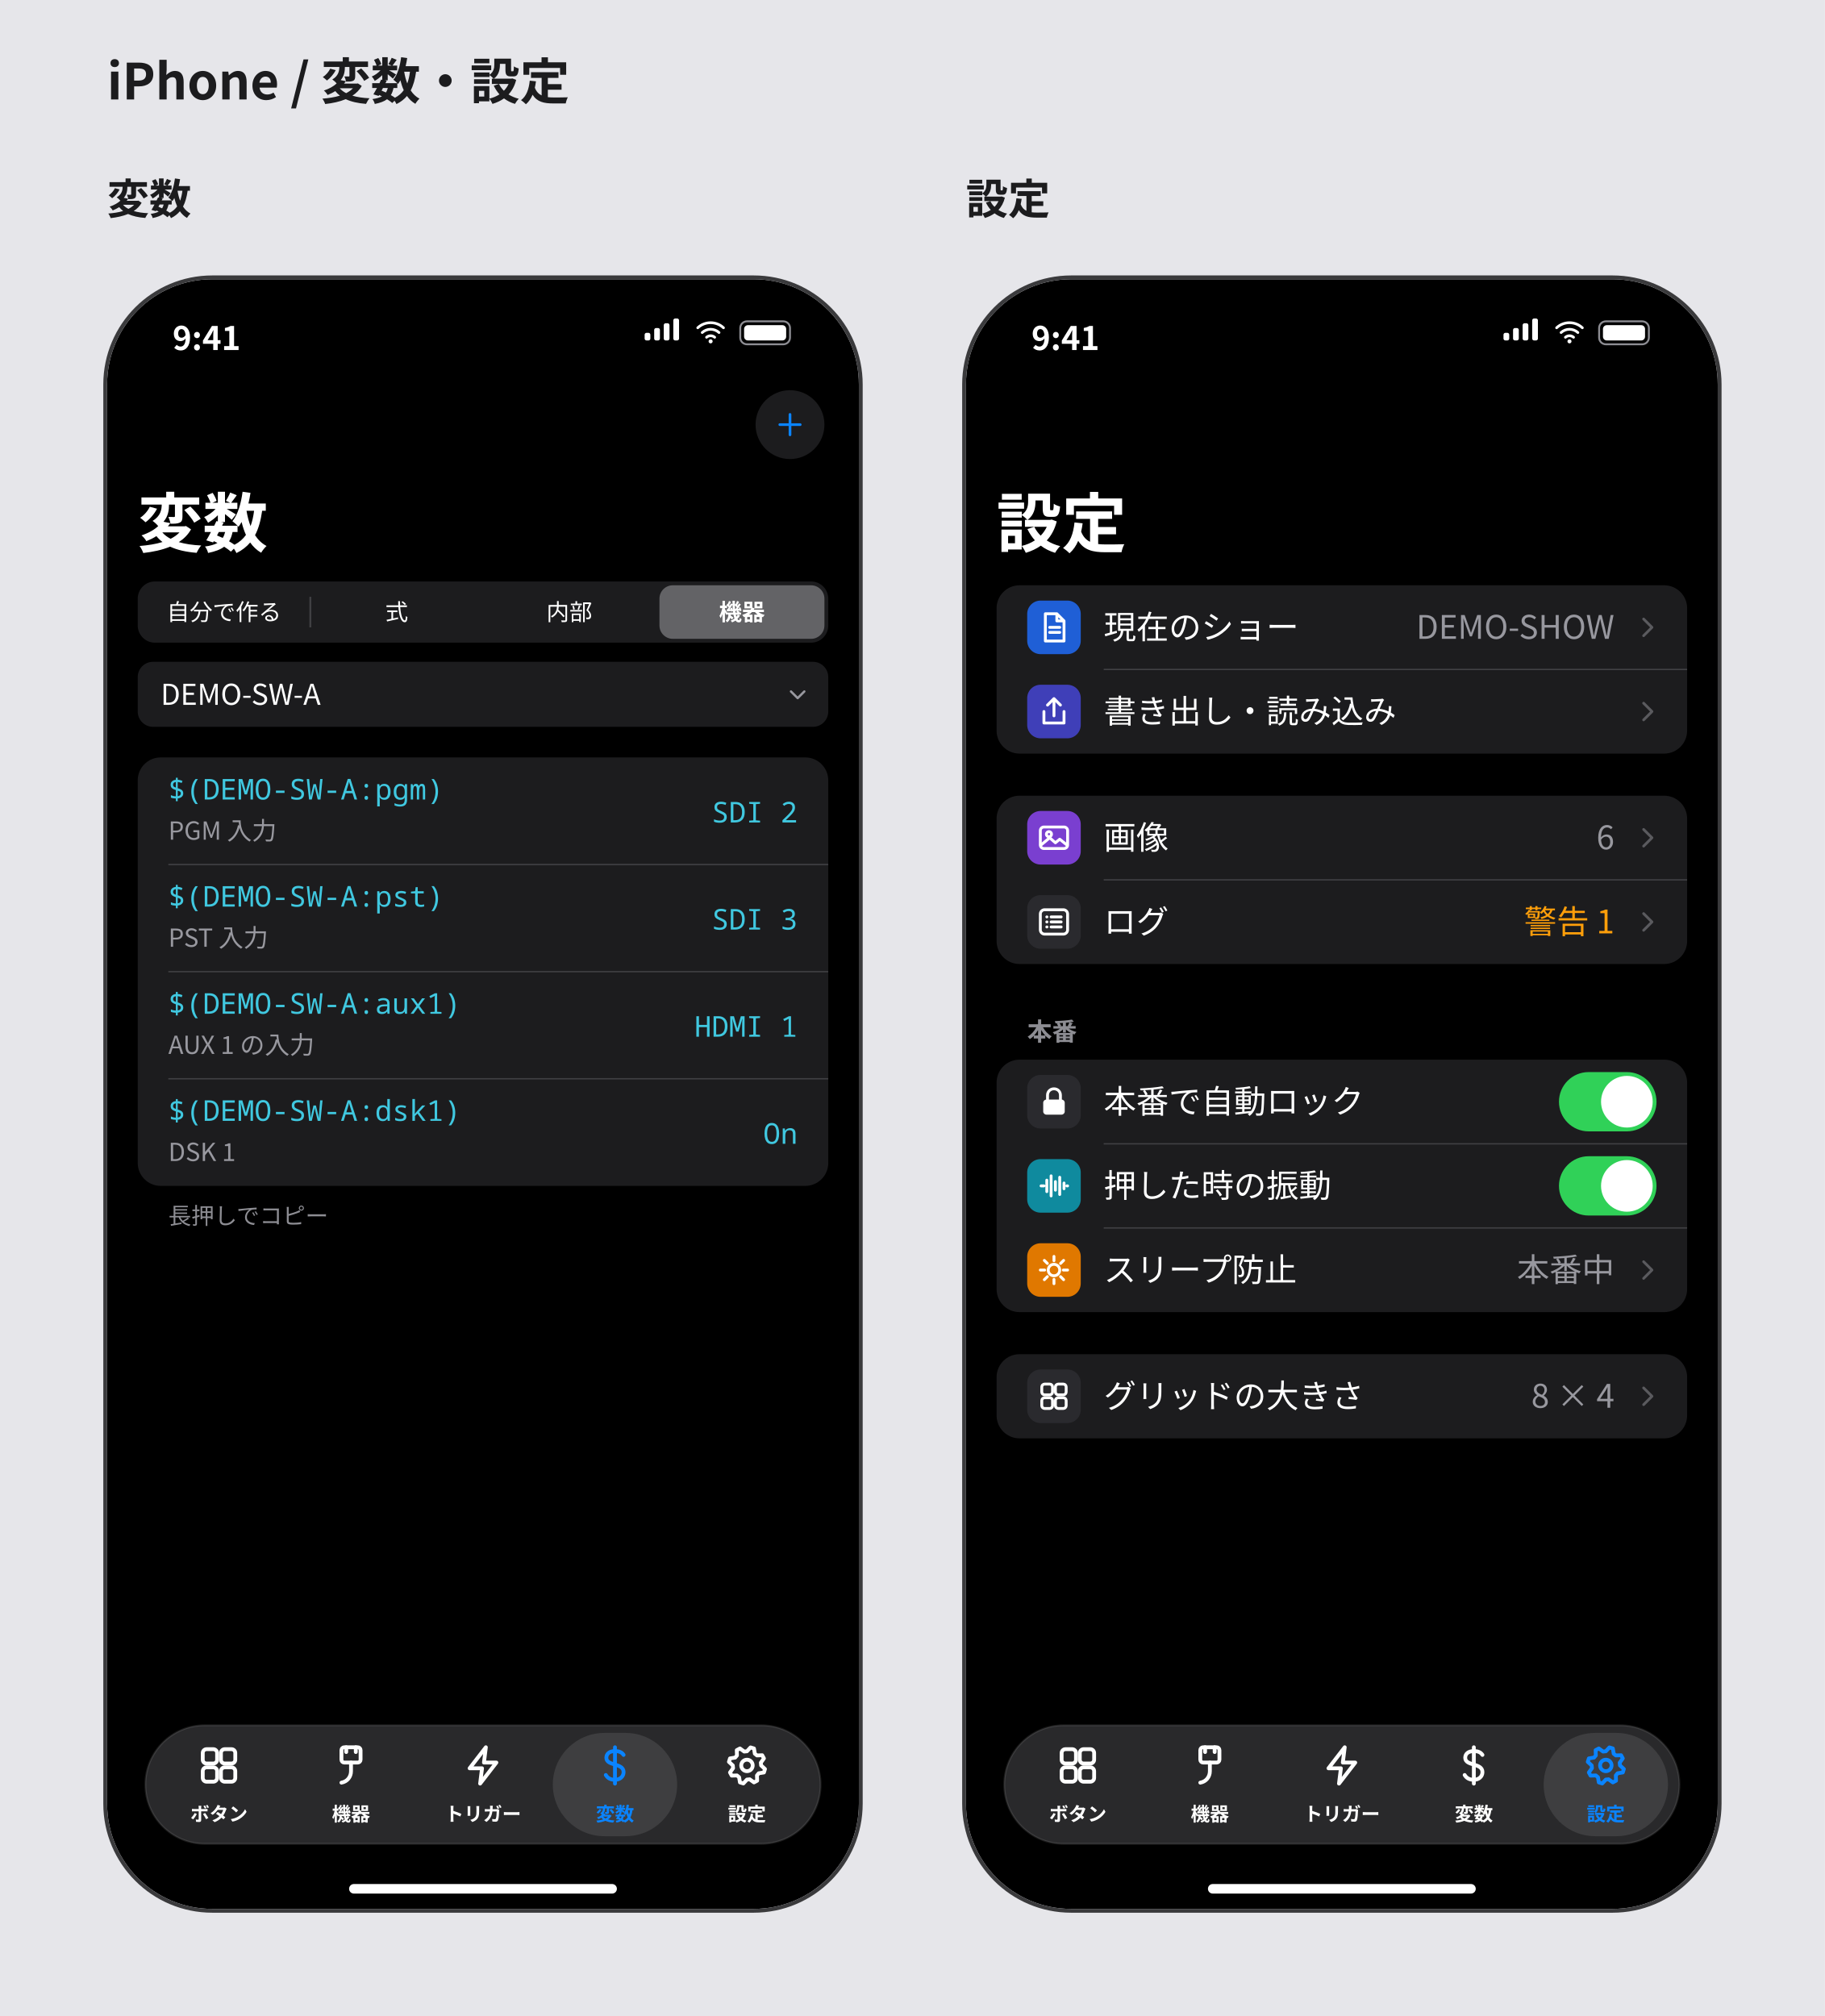
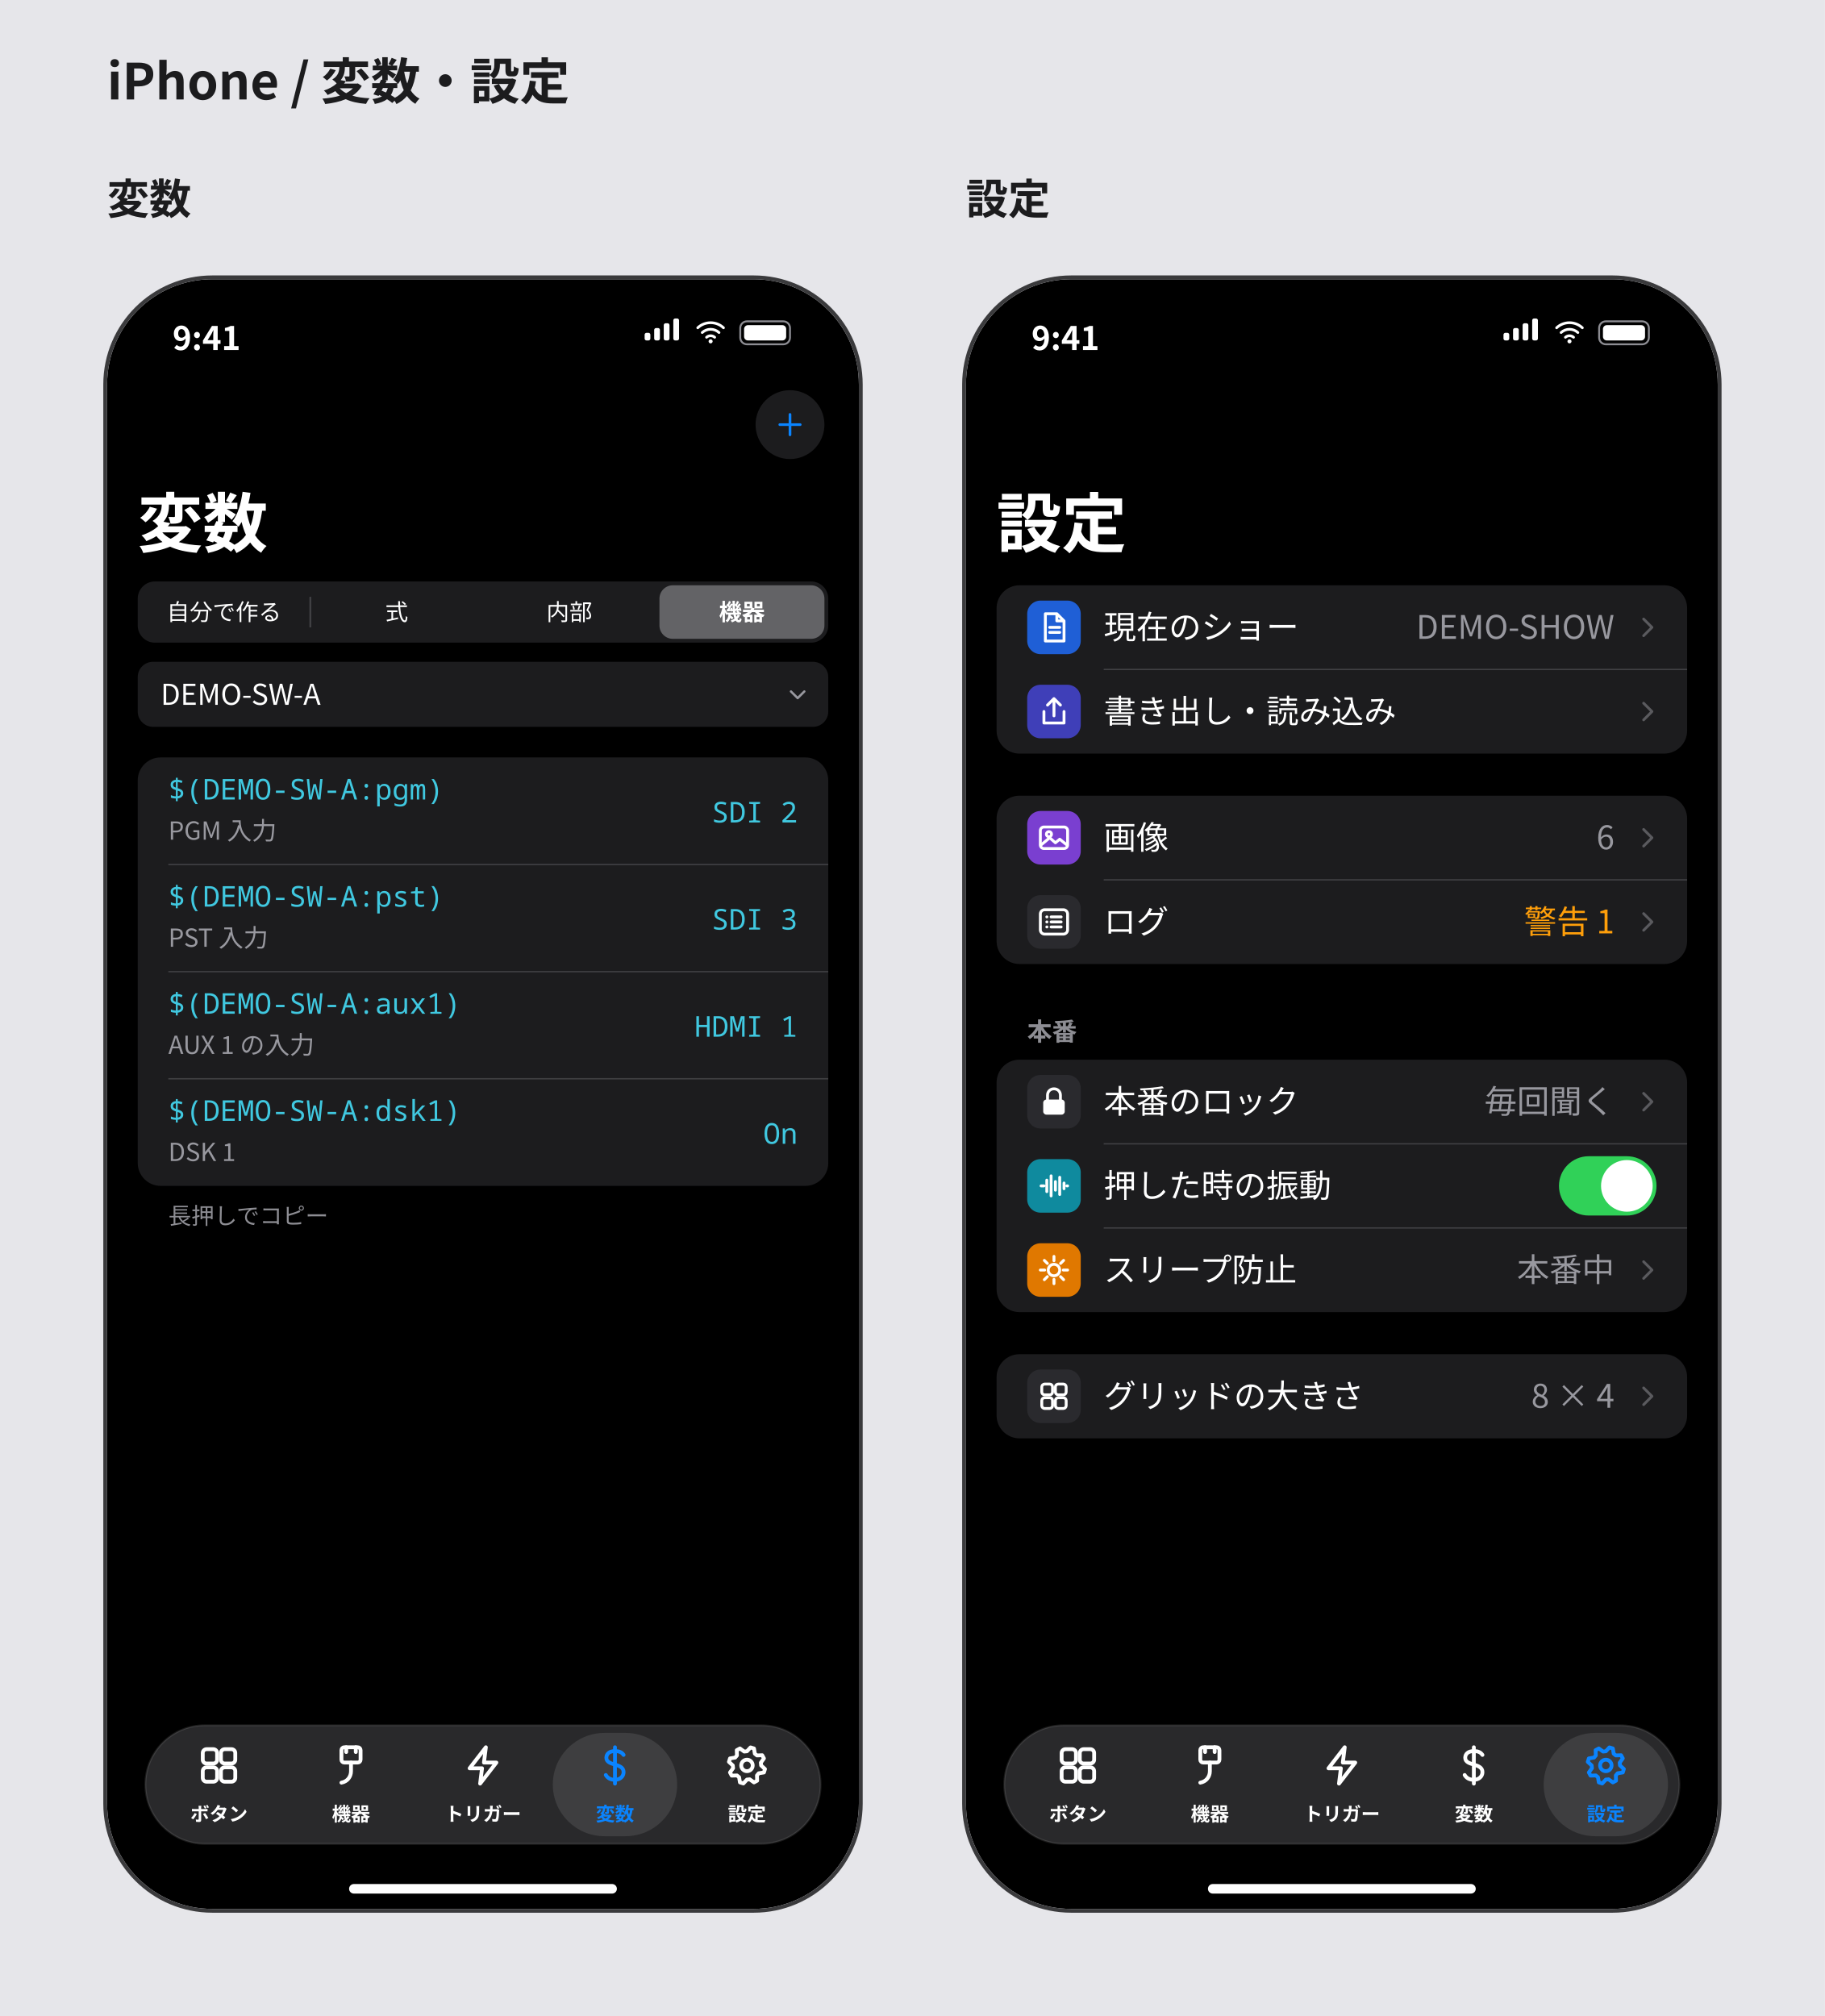
<svg xmlns="http://www.w3.org/2000/svg" width="954" height="1054" viewBox="0 0 954 1054">
  <rect x="0.00" y="0.00" width="954.00" height="1054.00" fill="#E6E6EA" />
  <text x="56.00" y="52.00" font-family="-apple-system, 'SF Pro Text', 'Hiragino Sans', 'Noto Sans CJK JP', 'Noto Sans JP', sans-serif" font-size="26" font-weight="700" fill="#1C1C1E" text-anchor="start">iPhone / 変数・設定</text>
  <defs>
    <clipPath id="clip56_146">
      <rect x="0" y="0" width="393" height="852" rx="55" ry="55" />
    </clipPath>
  </defs>
  <g transform="translate(56.00,146.00)">
    <g clip-path="url(#clip56_146)">
      <rect x="0.00" y="0.00" width="393.00" height="852.00" fill="#000000" />
      <text x="52.00" y="37.00" font-family="-apple-system, 'SF Pro Text', 'Hiragino Sans', 'Noto Sans CJK JP', 'Noto Sans JP', sans-serif" font-size="17" font-weight="600" fill="#FFFFFF" text-anchor="middle">9:41</text>
      <rect x="133.50" y="11.00" width="126.00" height="37.00" rx="18.5" ry="18.5" fill="#000000" />
      <rect x="281.00" y="28.00" width="3.00" height="4.00" rx="1" ry="1" fill="#FFFFFF" />
      <rect x="286.00" y="25.50" width="3.00" height="6.50" rx="1" ry="1" fill="#FFFFFF" />
      <rect x="291.00" y="23.00" width="3.00" height="9.00" rx="1" ry="1" fill="#FFFFFF" />
      <rect x="296.00" y="20.50" width="3.00" height="11.50" rx="1" ry="1" fill="#FFFFFF" />
      <g transform="translate(307.00,19.00) scale(0.7083333)">
        <path d="M2.5 9 C7.8 4 16.2 4 21.5 9 M5.8 12.5 C9.3 9.3 14.7 9.3 18.2 12.5 M9 16 C10.7 14.5 13.3 14.5 15 16" fill="none" stroke="#FFFFFF" stroke-width="2" stroke-linecap="round" stroke-linejoin="round" />
        <circle cx="12" cy="19" r="1.5" fill="#FFFFFF" />
      </g>
      <rect x="331.00" y="22.00" width="26.00" height="12.00" rx="3.5" ry="3.5" fill="none" stroke="rgba(235,235,245,0.6)" stroke-width="1" />
      <rect x="333.00" y="24.00" width="22.00" height="8.00" rx="2" ry="2" fill="#FFFFFF" />
      <circle cx="357.00" cy="76.00" r="18" fill="rgba(118,118,128,0.24)" />
      <g transform="translate(349.00,68.00) scale(0.6666667)">
        <path d="M12 4 V20 M4 12 H20" fill="none" stroke="#0A84FF" stroke-width="2.1" stroke-linecap="round" stroke-linejoin="round" />
      </g>
      <text x="16.00" y="140.00" font-family="-apple-system, 'SF Pro Text', 'Hiragino Sans', 'Noto Sans CJK JP', 'Noto Sans JP', sans-serif" font-size="34" font-weight="700" fill="#FFFFFF" text-anchor="start">変数</text>
      <rect x="16.00" y="158.00" width="361.00" height="32.00" rx="9" ry="9" fill="rgba(118,118,128,0.24)" />
      <rect x="288.75" y="160.00" width="86.25" height="28.00" rx="7" ry="7" fill="#636366" />
      <text x="61.12" y="178.32" font-family="-apple-system, 'SF Pro Text', 'Hiragino Sans', 'Noto Sans CJK JP', 'Noto Sans JP', sans-serif" font-size="12" font-weight="500" fill="#FFFFFF" text-anchor="middle">自分で作る</text>
      <line x1="106.25" y1="166.00" x2="106.25" y2="182.00" stroke="rgba(84,84,88,0.65)" stroke-width="1" />
      <text x="151.38" y="178.32" font-family="-apple-system, 'SF Pro Text', 'Hiragino Sans', 'Noto Sans CJK JP', 'Noto Sans JP', sans-serif" font-size="12" font-weight="500" fill="#FFFFFF" text-anchor="middle">式</text>
      <text x="241.62" y="178.32" font-family="-apple-system, 'SF Pro Text', 'Hiragino Sans', 'Noto Sans CJK JP', 'Noto Sans JP', sans-serif" font-size="12" font-weight="500" fill="#FFFFFF" text-anchor="middle">内部</text>
      <text x="331.88" y="178.32" font-family="-apple-system, 'SF Pro Text', 'Hiragino Sans', 'Noto Sans CJK JP', 'Noto Sans JP', sans-serif" font-size="12" font-weight="600" fill="#FFFFFF" text-anchor="middle">機器</text>
      <rect x="16.00" y="200.00" width="361.00" height="34.00" rx="8" ry="8" fill="rgba(118,118,128,0.24)" />
      <text x="28.00" y="222.50" font-family="-apple-system, 'SF Pro Text', 'Hiragino Sans', 'Noto Sans CJK JP', 'Noto Sans JP', sans-serif" font-size="15" font-weight="500" fill="#FFFFFF" text-anchor="start">DEMO-SW-A</text>
      <g transform="translate(355.00,211.00) scale(0.5)">
        <path d="M5 9 L12 16 L19 9" fill="none" stroke="rgba(235,235,245,0.6)" stroke-width="2.4" stroke-linecap="round" stroke-linejoin="round" />
      </g>
      <rect x="16.00" y="250.00" width="361.00" height="224.00" rx="12" ry="12" fill="#1C1C1E" />
      <text x="32.00" y="272.00" font-family="'SF Mono', Menlo, 'Noto Sans Mono', monospace" font-size="15" font-weight="500" fill="#40C8E0" text-anchor="start">$(DEMO-SW-A:pgm)</text>
      <text x="32.00" y="293.00" font-family="-apple-system, 'SF Pro Text', 'Hiragino Sans', 'Noto Sans CJK JP', 'Noto Sans JP', sans-serif" font-size="13" font-weight="400" fill="rgba(235,235,245,0.6)" text-anchor="start">PGM 入力</text>
      <text x="361.00" y="284.00" font-family="'SF Mono', Menlo, 'Noto Sans Mono', monospace" font-size="15" font-weight="500" fill="#40C8E0" text-anchor="end">SDI 2</text>
      <line x1="32.00" y1="306.00" x2="377.00" y2="306.00" stroke="rgba(84,84,88,0.65)" stroke-width="0.7" />
      <text x="32.00" y="328.00" font-family="'SF Mono', Menlo, 'Noto Sans Mono', monospace" font-size="15" font-weight="500" fill="#40C8E0" text-anchor="start">$(DEMO-SW-A:pst)</text>
      <text x="32.00" y="349.00" font-family="-apple-system, 'SF Pro Text', 'Hiragino Sans', 'Noto Sans CJK JP', 'Noto Sans JP', sans-serif" font-size="13" font-weight="400" fill="rgba(235,235,245,0.6)" text-anchor="start">PST 入力</text>
      <text x="361.00" y="340.00" font-family="'SF Mono', Menlo, 'Noto Sans Mono', monospace" font-size="15" font-weight="500" fill="#40C8E0" text-anchor="end">SDI 3</text>
      <line x1="32.00" y1="362.00" x2="377.00" y2="362.00" stroke="rgba(84,84,88,0.65)" stroke-width="0.7" />
      <text x="32.00" y="384.00" font-family="'SF Mono', Menlo, 'Noto Sans Mono', monospace" font-size="15" font-weight="500" fill="#40C8E0" text-anchor="start">$(DEMO-SW-A:aux1)</text>
      <text x="32.00" y="405.00" font-family="-apple-system, 'SF Pro Text', 'Hiragino Sans', 'Noto Sans CJK JP', 'Noto Sans JP', sans-serif" font-size="13" font-weight="400" fill="rgba(235,235,245,0.6)" text-anchor="start">AUX 1 の入力</text>
      <text x="361.00" y="396.00" font-family="'SF Mono', Menlo, 'Noto Sans Mono', monospace" font-size="15" font-weight="500" fill="#40C8E0" text-anchor="end">HDMI 1</text>
      <line x1="32.00" y1="418.00" x2="377.00" y2="418.00" stroke="rgba(84,84,88,0.65)" stroke-width="0.7" />
      <text x="32.00" y="440.00" font-family="'SF Mono', Menlo, 'Noto Sans Mono', monospace" font-size="15" font-weight="500" fill="#40C8E0" text-anchor="start">$(DEMO-SW-A:dsk1)</text>
      <text x="32.00" y="461.00" font-family="-apple-system, 'SF Pro Text', 'Hiragino Sans', 'Noto Sans CJK JP', 'Noto Sans JP', sans-serif" font-size="13" font-weight="400" fill="rgba(235,235,245,0.6)" text-anchor="start">DSK 1</text>
      <text x="361.00" y="452.00" font-family="'SF Mono', Menlo, 'Noto Sans Mono', monospace" font-size="15" font-weight="500" fill="#40C8E0" text-anchor="end">On</text>
      <text x="32.00" y="494.00" font-family="-apple-system, 'SF Pro Text', 'Hiragino Sans', 'Noto Sans CJK JP', 'Noto Sans JP', sans-serif" font-size="12" font-weight="400" fill="rgba(235,235,245,0.6)" text-anchor="start">長押しでコピー</text>
      <rect x="20.00" y="756.00" width="353.00" height="62.00" rx="31" ry="31" fill="rgba(44,44,46,0.94)" stroke="rgba(255,255,255,0.10)" stroke-width="1" />
      <g transform="translate(46.50,765.00) scale(1.0)">
        <rect x="3.5" y="3.5" width="7.5" height="7.5" rx="2" fill="none" stroke="#FFFFFF" stroke-width="2" stroke-linecap="round" stroke-linejoin="round" />
        <rect x="3.5" y="13" width="7.5" height="7.5" rx="2" fill="none" stroke="#FFFFFF" stroke-width="2" stroke-linecap="round" stroke-linejoin="round" />
        <rect x="13" y="3.5" width="7.5" height="7.5" rx="2" fill="none" stroke="#FFFFFF" stroke-width="2" stroke-linecap="round" stroke-linejoin="round" />
        <rect x="13" y="13" width="7.5" height="7.5" rx="2" fill="none" stroke="#FFFFFF" stroke-width="2" stroke-linecap="round" stroke-linejoin="round" />
      </g>
      <text x="58.50" y="806.00" font-family="-apple-system, 'SF Pro Text', 'Hiragino Sans', 'Noto Sans CJK JP', 'Noto Sans JP', sans-serif" font-size="10" font-weight="600" fill="#FFFFFF" text-anchor="middle">ボタン</text>
      <g transform="translate(115.50,765.00) scale(1.0)">
        <rect x="7" y="2.5" width="10" height="8" rx="1.5" fill="none" stroke="#FFFFFF" stroke-width="2" stroke-linecap="round" stroke-linejoin="round" />
        <path d="M9.5 2.5 V5 M14.5 2.5 V5 M12 10.5 V15 C12 18 10 20.5 7 21" fill="none" stroke="#FFFFFF" stroke-width="2" stroke-linecap="round" stroke-linejoin="round" />
      </g>
      <text x="127.50" y="806.00" font-family="-apple-system, 'SF Pro Text', 'Hiragino Sans', 'Noto Sans CJK JP', 'Noto Sans JP', sans-serif" font-size="10" font-weight="600" fill="#FFFFFF" text-anchor="middle">機器</text>
      <g transform="translate(184.50,765.00) scale(1.0)">
        <path d="M13.5 2.5 L5 13.5 H11.5 L10.5 21.5 L19 10.5 H12.5 Z" fill="none" stroke="#FFFFFF" stroke-width="2" stroke-linecap="round" stroke-linejoin="round" />
      </g>
      <text x="196.50" y="806.00" font-family="-apple-system, 'SF Pro Text', 'Hiragino Sans', 'Noto Sans CJK JP', 'Noto Sans JP', sans-serif" font-size="10" font-weight="600" fill="#FFFFFF" text-anchor="middle">トリガー</text>
      <rect x="233.00" y="760.00" width="65.00" height="54.00" rx="27" ry="27" fill="rgba(255,255,255,0.10)" />
      <g transform="translate(253.50,765.00) scale(1.0)">
        <path d="M12 2.5 V21.5 M16.5 6.5 C15.5 5 14 4.5 12 4.5 C9 4.5 7.5 6 7.5 8 C7.5 12.5 16.5 10.5 16.5 15.5 C16.5 17.8 14.6 19.5 12 19.5 C9.8 19.5 8.2 18.7 7.2 17" fill="none" stroke="#0A84FF" stroke-width="2" stroke-linecap="round" stroke-linejoin="round" />
      </g>
      <text x="265.50" y="806.00" font-family="-apple-system, 'SF Pro Text', 'Hiragino Sans', 'Noto Sans CJK JP', 'Noto Sans JP', sans-serif" font-size="10" font-weight="600" fill="#0A84FF" text-anchor="middle">変数</text>
      <g transform="translate(322.50,765.00) scale(1.0)">
        <path d="M12.00 4.60 L13.87 2.58 L15.67 3.13 L16.11 5.85 L17.23 6.77 L19.98 6.67 L20.87 8.33 L19.26 10.56 L19.40 12.00 L21.42 13.87 L20.87 15.67 L18.15 16.11 L17.23 17.23 L17.33 19.98 L15.67 20.87 L13.44 19.26 L12.00 19.40 L10.13 21.42 L8.33 20.87 L7.89 18.15 L6.77 17.23 L4.02 17.33 L3.13 15.67 L4.74 13.44 L4.60 12.00 L2.58 10.13 L3.13 8.33 L5.85 7.89 L6.77 6.77 L6.67 4.02 L8.33 3.13 L10.56 4.74 Z" fill="none" stroke="#FFFFFF" stroke-width="2" stroke-linecap="round" stroke-linejoin="round" />
        <circle cx="12" cy="12" r="3" fill="none" stroke="#FFFFFF" stroke-width="2" stroke-linecap="round" stroke-linejoin="round" />
      </g>
      <text x="334.50" y="806.00" font-family="-apple-system, 'SF Pro Text', 'Hiragino Sans', 'Noto Sans CJK JP', 'Noto Sans JP', sans-serif" font-size="10" font-weight="600" fill="#FFFFFF" text-anchor="middle">設定</text>
      <rect x="126.50" y="839.00" width="140.00" height="5.00" rx="2.5" ry="2.5" fill="#FFFFFF" />
    </g>
    <rect x="-1.00" y="-1.00" width="395.00" height="854.00" rx="56" ry="56" fill="none" stroke="#3A3A3C" stroke-width="2" />
  </g>
  <text x="56.00" y="112.00" font-family="-apple-system, 'SF Pro Text', 'Hiragino Sans', 'Noto Sans CJK JP', 'Noto Sans JP', sans-serif" font-size="22" font-weight="700" fill="#1C1C1E" text-anchor="start">変数</text>
  <defs>
    <clipPath id="clip505_146">
      <rect x="0" y="0" width="393" height="852" rx="55" ry="55" />
    </clipPath>
  </defs>
  <g transform="translate(505.00,146.00)">
    <g clip-path="url(#clip505_146)">
      <rect x="0.00" y="0.00" width="393.00" height="852.00" fill="#000000" />
      <text x="52.00" y="37.00" font-family="-apple-system, 'SF Pro Text', 'Hiragino Sans', 'Noto Sans CJK JP', 'Noto Sans JP', sans-serif" font-size="17" font-weight="600" fill="#FFFFFF" text-anchor="middle">9:41</text>
      <rect x="133.50" y="11.00" width="126.00" height="37.00" rx="18.5" ry="18.5" fill="#000000" />
      <rect x="281.00" y="28.00" width="3.00" height="4.00" rx="1" ry="1" fill="#FFFFFF" />
      <rect x="286.00" y="25.50" width="3.00" height="6.50" rx="1" ry="1" fill="#FFFFFF" />
      <rect x="291.00" y="23.00" width="3.00" height="9.00" rx="1" ry="1" fill="#FFFFFF" />
      <rect x="296.00" y="20.50" width="3.00" height="11.50" rx="1" ry="1" fill="#FFFFFF" />
      <g transform="translate(307.00,19.00) scale(0.7083333)">
        <path d="M2.5 9 C7.8 4 16.2 4 21.5 9 M5.8 12.5 C9.3 9.3 14.7 9.3 18.2 12.5 M9 16 C10.7 14.5 13.3 14.5 15 16" fill="none" stroke="#FFFFFF" stroke-width="2" stroke-linecap="round" stroke-linejoin="round" />
        <circle cx="12" cy="19" r="1.5" fill="#FFFFFF" />
      </g>
      <rect x="331.00" y="22.00" width="26.00" height="12.00" rx="3.5" ry="3.5" fill="none" stroke="rgba(235,235,245,0.6)" stroke-width="1" />
      <rect x="333.00" y="24.00" width="22.00" height="8.00" rx="2" ry="2" fill="#FFFFFF" />
      <text x="16.00" y="140.00" font-family="-apple-system, 'SF Pro Text', 'Hiragino Sans', 'Noto Sans CJK JP', 'Noto Sans JP', sans-serif" font-size="34" font-weight="700" fill="#FFFFFF" text-anchor="start">設定</text>
      <rect x="16.00" y="160.00" width="361.00" height="88.00" rx="12" ry="12" fill="#1C1C1E" />
      <rect x="32.00" y="168.00" width="28.00" height="28.00" rx="7" ry="7" fill="#1F5FD6" />
      <g transform="translate(37.00,173.00) scale(0.75)">
        <path d="M6 2.5 H14 L19 7.5 V21.5 H6 Z M14 2.5 V7.5 H19" fill="none" stroke="#FFFFFF" stroke-width="2" stroke-linecap="round" stroke-linejoin="round" />
        <path d="M9 12 H16 M9 15.5 H16" fill="none" stroke="#FFFFFF" stroke-width="2" stroke-linecap="round" stroke-linejoin="round" />
      </g>
      <text x="72.00" y="188.00" font-family="-apple-system, 'SF Pro Text', 'Hiragino Sans', 'Noto Sans CJK JP', 'Noto Sans JP', sans-serif" font-size="17" font-weight="400" fill="#FFFFFF" text-anchor="start">現在のショー</text>
      <g transform="translate(349.00,175.00) scale(0.5833333)">
        <path d="M9 4.5 L16.5 12 L9 19.5" fill="none" stroke="rgba(235,235,245,0.3)" stroke-width="2.4" stroke-linecap="round" stroke-linejoin="round" />
      </g>
      <text x="339.00" y="188.00" font-family="-apple-system, 'SF Pro Text', 'Hiragino Sans', 'Noto Sans CJK JP', 'Noto Sans JP', sans-serif" font-size="17" font-weight="400" fill="rgba(235,235,245,0.6)" text-anchor="end">DEMO-SHOW</text>
      <line x1="72.00" y1="204.00" x2="377.00" y2="204.00" stroke="rgba(84,84,88,0.65)" stroke-width="0.7" />
      <rect x="32.00" y="212.00" width="28.00" height="28.00" rx="7" ry="7" fill="#3F3FB8" />
      <g transform="translate(37.00,217.00) scale(0.75)">
        <path d="M12 3 V15 M7.5 7.5 L12 3 L16.5 7.5 M5 12 V20 H19 V12" fill="none" stroke="#FFFFFF" stroke-width="2" stroke-linecap="round" stroke-linejoin="round" />
      </g>
      <text x="72.00" y="232.00" font-family="-apple-system, 'SF Pro Text', 'Hiragino Sans', 'Noto Sans CJK JP', 'Noto Sans JP', sans-serif" font-size="17" font-weight="400" fill="#FFFFFF" text-anchor="start">書き出し・読み込み</text>
      <g transform="translate(349.00,219.00) scale(0.5833333)">
        <path d="M9 4.5 L16.5 12 L9 19.5" fill="none" stroke="rgba(235,235,245,0.3)" stroke-width="2.4" stroke-linecap="round" stroke-linejoin="round" />
      </g>
      <rect x="16.00" y="270.00" width="361.00" height="88.00" rx="12" ry="12" fill="#1C1C1E" />
      <rect x="32.00" y="278.00" width="28.00" height="28.00" rx="7" ry="7" fill="#7A3FD0" />
      <g transform="translate(37.00,283.00) scale(0.75)">
        <rect x="2.5" y="4.5" width="19" height="15" rx="2.5" fill="none" stroke="#FFFFFF" stroke-width="2" stroke-linecap="round" stroke-linejoin="round" />
        <circle cx="8.5" cy="9.5" r="1.8" fill="none" stroke="#FFFFFF" stroke-width="2" stroke-linecap="round" stroke-linejoin="round" />
        <path d="M3 17 L9 12 L13 15.5 L16 13 L21 17" fill="none" stroke="#FFFFFF" stroke-width="2" stroke-linecap="round" stroke-linejoin="round" />
      </g>
      <text x="72.00" y="298.00" font-family="-apple-system, 'SF Pro Text', 'Hiragino Sans', 'Noto Sans CJK JP', 'Noto Sans JP', sans-serif" font-size="17" font-weight="400" fill="#FFFFFF" text-anchor="start">画像</text>
      <g transform="translate(349.00,285.00) scale(0.5833333)">
        <path d="M9 4.5 L16.5 12 L9 19.5" fill="none" stroke="rgba(235,235,245,0.3)" stroke-width="2.4" stroke-linecap="round" stroke-linejoin="round" />
      </g>
      <text x="339.00" y="298.00" font-family="-apple-system, 'SF Pro Text', 'Hiragino Sans', 'Noto Sans CJK JP', 'Noto Sans JP', sans-serif" font-size="17" font-weight="400" fill="rgba(235,235,245,0.6)" text-anchor="end">6</text>
      <line x1="72.00" y1="314.00" x2="377.00" y2="314.00" stroke="rgba(84,84,88,0.65)" stroke-width="0.7" />
      <rect x="32.00" y="322.00" width="28.00" height="28.00" rx="7" ry="7" fill="#2A2A2E" />
      <g transform="translate(37.00,327.00) scale(0.75)">
        <rect x="2.5" y="3.5" width="19" height="17" rx="3" fill="none" stroke="#FFFFFF" stroke-width="2" stroke-linecap="round" stroke-linejoin="round" />
        <path d="M7 8.5 H7.1 M10 8.5 H17 M7 12 H7.1 M10 12 H17 M7 15.5 H7.1 M10 15.5 H17" fill="none" stroke="#FFFFFF" stroke-width="2" stroke-linecap="round" stroke-linejoin="round" />
      </g>
      <text x="72.00" y="342.00" font-family="-apple-system, 'SF Pro Text', 'Hiragino Sans', 'Noto Sans CJK JP', 'Noto Sans JP', sans-serif" font-size="17" font-weight="400" fill="#FFFFFF" text-anchor="start">ログ</text>
      <g transform="translate(349.00,329.00) scale(0.5833333)">
        <path d="M9 4.5 L16.5 12 L9 19.5" fill="none" stroke="rgba(235,235,245,0.3)" stroke-width="2.4" stroke-linecap="round" stroke-linejoin="round" />
      </g>
      <text x="339.00" y="342.00" font-family="-apple-system, 'SF Pro Text', 'Hiragino Sans', 'Noto Sans CJK JP', 'Noto Sans JP', sans-serif" font-size="17" font-weight="400" fill="#FF9F0A" text-anchor="end">警告 1</text>
      <text x="32.00" y="398.00" font-family="-apple-system, 'SF Pro Text', 'Hiragino Sans', 'Noto Sans CJK JP', 'Noto Sans JP', sans-serif" font-size="13" font-weight="600" fill="rgba(235,235,245,0.6)" text-anchor="start">本番</text>
      <rect x="16.00" y="408.00" width="361.00" height="132.00" rx="12" ry="12" fill="#1C1C1E" />
      <rect x="32.00" y="416.00" width="28.00" height="28.00" rx="7" ry="7" fill="#2A2A2E" />
      <g transform="translate(37.00,421.00) scale(0.75)">
        <rect x="4.5" y="10.5" width="15" height="10.5" rx="2.2" fill="#FFFFFF" />
        <path d="M7.5 10.5 V7.5 C7.5 4.8 9.5 3 12 3 C14.5 3 16.5 4.8 16.5 7.5 V10.5" fill="none" stroke="#FFFFFF" stroke-width="2" stroke-linecap="round" stroke-linejoin="round" />
      </g>
-       <text x="72.00" y="436.00" font-family="-apple-system, 'SF Pro Text', 'Hiragino Sans', 'Noto Sans CJK JP', 'Noto Sans JP', sans-serif" font-size="17" font-weight="400" fill="#FFFFFF" text-anchor="start">本番で自動ロック</text>
-       <rect x="310.00" y="414.50" width="51.00" height="31.00" rx="15.5" ry="15.5" fill="#30D158" />
-       <circle cx="345.50" cy="430.00" r="13.5" fill="#FFFFFF" />
+       <text x="72.00" y="436.00" font-family="-apple-system, 'SF Pro Text', 'Hiragino Sans', 'Noto Sans CJK JP', 'Noto Sans JP', sans-serif" font-size="17" font-weight="400" fill="#FFFFFF" text-anchor="start">本番のロック</text>
+       <g transform="translate(349.00,423.00) scale(0.5833333)">
+         <path d="M9 4.5 L16.5 12 L9 19.5" fill="none" stroke="rgba(235,235,245,0.3)" stroke-width="2.4" stroke-linecap="round" stroke-linejoin="round" />
+       </g>
+       <text x="339.00" y="436.00" font-family="-apple-system, 'SF Pro Text', 'Hiragino Sans', 'Noto Sans CJK JP', 'Noto Sans JP', sans-serif" font-size="17" font-weight="400" fill="rgba(235,235,245,0.6)" text-anchor="end">毎回聞く</text>
      <line x1="72.00" y1="452.00" x2="377.00" y2="452.00" stroke="rgba(84,84,88,0.65)" stroke-width="0.7" />
      <rect x="32.00" y="460.00" width="28.00" height="28.00" rx="7" ry="7" fill="#0F8A9E" />
      <g transform="translate(37.00,465.00) scale(0.75)">
        <path d="M3 12 H5 M7 8 V16 M10 5 V19 M13 9 V15 M16 6 V18 M19 10 V14 M21 12 H21.5" fill="none" stroke="#FFFFFF" stroke-width="2" stroke-linecap="round" stroke-linejoin="round" />
      </g>
      <text x="72.00" y="480.00" font-family="-apple-system, 'SF Pro Text', 'Hiragino Sans', 'Noto Sans CJK JP', 'Noto Sans JP', sans-serif" font-size="17" font-weight="400" fill="#FFFFFF" text-anchor="start">押した時の振動</text>
      <rect x="310.00" y="458.50" width="51.00" height="31.00" rx="15.5" ry="15.5" fill="#30D158" />
      <circle cx="345.50" cy="474.00" r="13.5" fill="#FFFFFF" />
      <line x1="72.00" y1="496.00" x2="377.00" y2="496.00" stroke="rgba(84,84,88,0.65)" stroke-width="0.7" />
      <rect x="32.00" y="504.00" width="28.00" height="28.00" rx="7" ry="7" fill="#E07800" />
      <g transform="translate(37.00,509.00) scale(0.75)">
        <circle cx="12" cy="12" r="4" fill="none" stroke="#FFFFFF" stroke-width="2" stroke-linecap="round" stroke-linejoin="round" />
        <path d="M18.50 12.00 L21.50 12.00 M16.60 16.60 L18.72 18.72 M12.00 18.50 L12.00 21.50 M7.40 16.60 L5.28 18.72 M5.50 12.00 L2.50 12.00 M7.40 7.40 L5.28 5.28 M12.00 5.50 L12.00 2.50 M16.60 7.40 L18.72 5.28 " fill="none" stroke="#FFFFFF" stroke-width="2" stroke-linecap="round" stroke-linejoin="round" />
      </g>
      <text x="72.00" y="524.00" font-family="-apple-system, 'SF Pro Text', 'Hiragino Sans', 'Noto Sans CJK JP', 'Noto Sans JP', sans-serif" font-size="17" font-weight="400" fill="#FFFFFF" text-anchor="start">スリープ防止</text>
      <g transform="translate(349.00,511.00) scale(0.5833333)">
        <path d="M9 4.5 L16.5 12 L9 19.5" fill="none" stroke="rgba(235,235,245,0.3)" stroke-width="2.4" stroke-linecap="round" stroke-linejoin="round" />
      </g>
      <text x="339.00" y="524.00" font-family="-apple-system, 'SF Pro Text', 'Hiragino Sans', 'Noto Sans CJK JP', 'Noto Sans JP', sans-serif" font-size="17" font-weight="400" fill="rgba(235,235,245,0.6)" text-anchor="end">本番中</text>
      <rect x="16.00" y="562.00" width="361.00" height="44.00" rx="12" ry="12" fill="#1C1C1E" />
      <rect x="32.00" y="570.00" width="28.00" height="28.00" rx="7" ry="7" fill="#2A2A2E" />
      <g transform="translate(37.00,575.00) scale(0.75)">
        <rect x="3.5" y="3.5" width="7.5" height="7.5" rx="2" fill="none" stroke="#FFFFFF" stroke-width="2" stroke-linecap="round" stroke-linejoin="round" />
        <rect x="3.5" y="13" width="7.5" height="7.5" rx="2" fill="none" stroke="#FFFFFF" stroke-width="2" stroke-linecap="round" stroke-linejoin="round" />
        <rect x="13" y="3.5" width="7.5" height="7.5" rx="2" fill="none" stroke="#FFFFFF" stroke-width="2" stroke-linecap="round" stroke-linejoin="round" />
        <rect x="13" y="13" width="7.5" height="7.5" rx="2" fill="none" stroke="#FFFFFF" stroke-width="2" stroke-linecap="round" stroke-linejoin="round" />
      </g>
      <text x="72.00" y="590.00" font-family="-apple-system, 'SF Pro Text', 'Hiragino Sans', 'Noto Sans CJK JP', 'Noto Sans JP', sans-serif" font-size="17" font-weight="400" fill="#FFFFFF" text-anchor="start">グリッドの大きさ</text>
      <g transform="translate(349.00,577.00) scale(0.5833333)">
        <path d="M9 4.5 L16.5 12 L9 19.5" fill="none" stroke="rgba(235,235,245,0.3)" stroke-width="2.4" stroke-linecap="round" stroke-linejoin="round" />
      </g>
      <text x="339.00" y="590.00" font-family="-apple-system, 'SF Pro Text', 'Hiragino Sans', 'Noto Sans CJK JP', 'Noto Sans JP', sans-serif" font-size="17" font-weight="400" fill="rgba(235,235,245,0.6)" text-anchor="end">8 × 4</text>
      <rect x="20.00" y="756.00" width="353.00" height="62.00" rx="31" ry="31" fill="rgba(44,44,46,0.94)" stroke="rgba(255,255,255,0.10)" stroke-width="1" />
      <g transform="translate(46.50,765.00) scale(1.0)">
        <rect x="3.5" y="3.5" width="7.5" height="7.5" rx="2" fill="none" stroke="#FFFFFF" stroke-width="2" stroke-linecap="round" stroke-linejoin="round" />
        <rect x="3.5" y="13" width="7.5" height="7.5" rx="2" fill="none" stroke="#FFFFFF" stroke-width="2" stroke-linecap="round" stroke-linejoin="round" />
        <rect x="13" y="3.5" width="7.5" height="7.5" rx="2" fill="none" stroke="#FFFFFF" stroke-width="2" stroke-linecap="round" stroke-linejoin="round" />
        <rect x="13" y="13" width="7.5" height="7.5" rx="2" fill="none" stroke="#FFFFFF" stroke-width="2" stroke-linecap="round" stroke-linejoin="round" />
      </g>
      <text x="58.50" y="806.00" font-family="-apple-system, 'SF Pro Text', 'Hiragino Sans', 'Noto Sans CJK JP', 'Noto Sans JP', sans-serif" font-size="10" font-weight="600" fill="#FFFFFF" text-anchor="middle">ボタン</text>
      <g transform="translate(115.50,765.00) scale(1.0)">
        <rect x="7" y="2.5" width="10" height="8" rx="1.5" fill="none" stroke="#FFFFFF" stroke-width="2" stroke-linecap="round" stroke-linejoin="round" />
        <path d="M9.5 2.5 V5 M14.5 2.5 V5 M12 10.5 V15 C12 18 10 20.5 7 21" fill="none" stroke="#FFFFFF" stroke-width="2" stroke-linecap="round" stroke-linejoin="round" />
      </g>
      <text x="127.50" y="806.00" font-family="-apple-system, 'SF Pro Text', 'Hiragino Sans', 'Noto Sans CJK JP', 'Noto Sans JP', sans-serif" font-size="10" font-weight="600" fill="#FFFFFF" text-anchor="middle">機器</text>
      <g transform="translate(184.50,765.00) scale(1.0)">
        <path d="M13.5 2.5 L5 13.5 H11.5 L10.5 21.5 L19 10.5 H12.5 Z" fill="none" stroke="#FFFFFF" stroke-width="2" stroke-linecap="round" stroke-linejoin="round" />
      </g>
      <text x="196.50" y="806.00" font-family="-apple-system, 'SF Pro Text', 'Hiragino Sans', 'Noto Sans CJK JP', 'Noto Sans JP', sans-serif" font-size="10" font-weight="600" fill="#FFFFFF" text-anchor="middle">トリガー</text>
      <g transform="translate(253.50,765.00) scale(1.0)">
        <path d="M12 2.5 V21.5 M16.5 6.5 C15.5 5 14 4.5 12 4.5 C9 4.5 7.5 6 7.5 8 C7.5 12.5 16.5 10.5 16.5 15.5 C16.5 17.8 14.6 19.5 12 19.5 C9.8 19.5 8.2 18.7 7.2 17" fill="none" stroke="#FFFFFF" stroke-width="2" stroke-linecap="round" stroke-linejoin="round" />
      </g>
      <text x="265.50" y="806.00" font-family="-apple-system, 'SF Pro Text', 'Hiragino Sans', 'Noto Sans CJK JP', 'Noto Sans JP', sans-serif" font-size="10" font-weight="600" fill="#FFFFFF" text-anchor="middle">変数</text>
      <rect x="302.00" y="760.00" width="65.00" height="54.00" rx="27" ry="27" fill="rgba(255,255,255,0.10)" />
      <g transform="translate(322.50,765.00) scale(1.0)">
        <path d="M12.00 4.60 L13.87 2.58 L15.67 3.13 L16.11 5.85 L17.23 6.77 L19.98 6.67 L20.87 8.33 L19.26 10.56 L19.40 12.00 L21.42 13.87 L20.87 15.67 L18.15 16.11 L17.23 17.23 L17.33 19.98 L15.67 20.87 L13.44 19.26 L12.00 19.40 L10.13 21.42 L8.33 20.87 L7.89 18.15 L6.77 17.23 L4.02 17.33 L3.13 15.67 L4.74 13.44 L4.60 12.00 L2.58 10.13 L3.13 8.33 L5.85 7.89 L6.77 6.77 L6.67 4.02 L8.33 3.13 L10.56 4.74 Z" fill="none" stroke="#0A84FF" stroke-width="2" stroke-linecap="round" stroke-linejoin="round" />
        <circle cx="12" cy="12" r="3" fill="none" stroke="#0A84FF" stroke-width="2" stroke-linecap="round" stroke-linejoin="round" />
      </g>
      <text x="334.50" y="806.00" font-family="-apple-system, 'SF Pro Text', 'Hiragino Sans', 'Noto Sans CJK JP', 'Noto Sans JP', sans-serif" font-size="10" font-weight="600" fill="#0A84FF" text-anchor="middle">設定</text>
      <rect x="126.50" y="839.00" width="140.00" height="5.00" rx="2.5" ry="2.5" fill="#FFFFFF" />
    </g>
    <rect x="-1.00" y="-1.00" width="395.00" height="854.00" rx="56" ry="56" fill="none" stroke="#3A3A3C" stroke-width="2" />
  </g>
  <text x="505.00" y="112.00" font-family="-apple-system, 'SF Pro Text', 'Hiragino Sans', 'Noto Sans CJK JP', 'Noto Sans JP', sans-serif" font-size="22" font-weight="700" fill="#1C1C1E" text-anchor="start">設定</text>
</svg>
